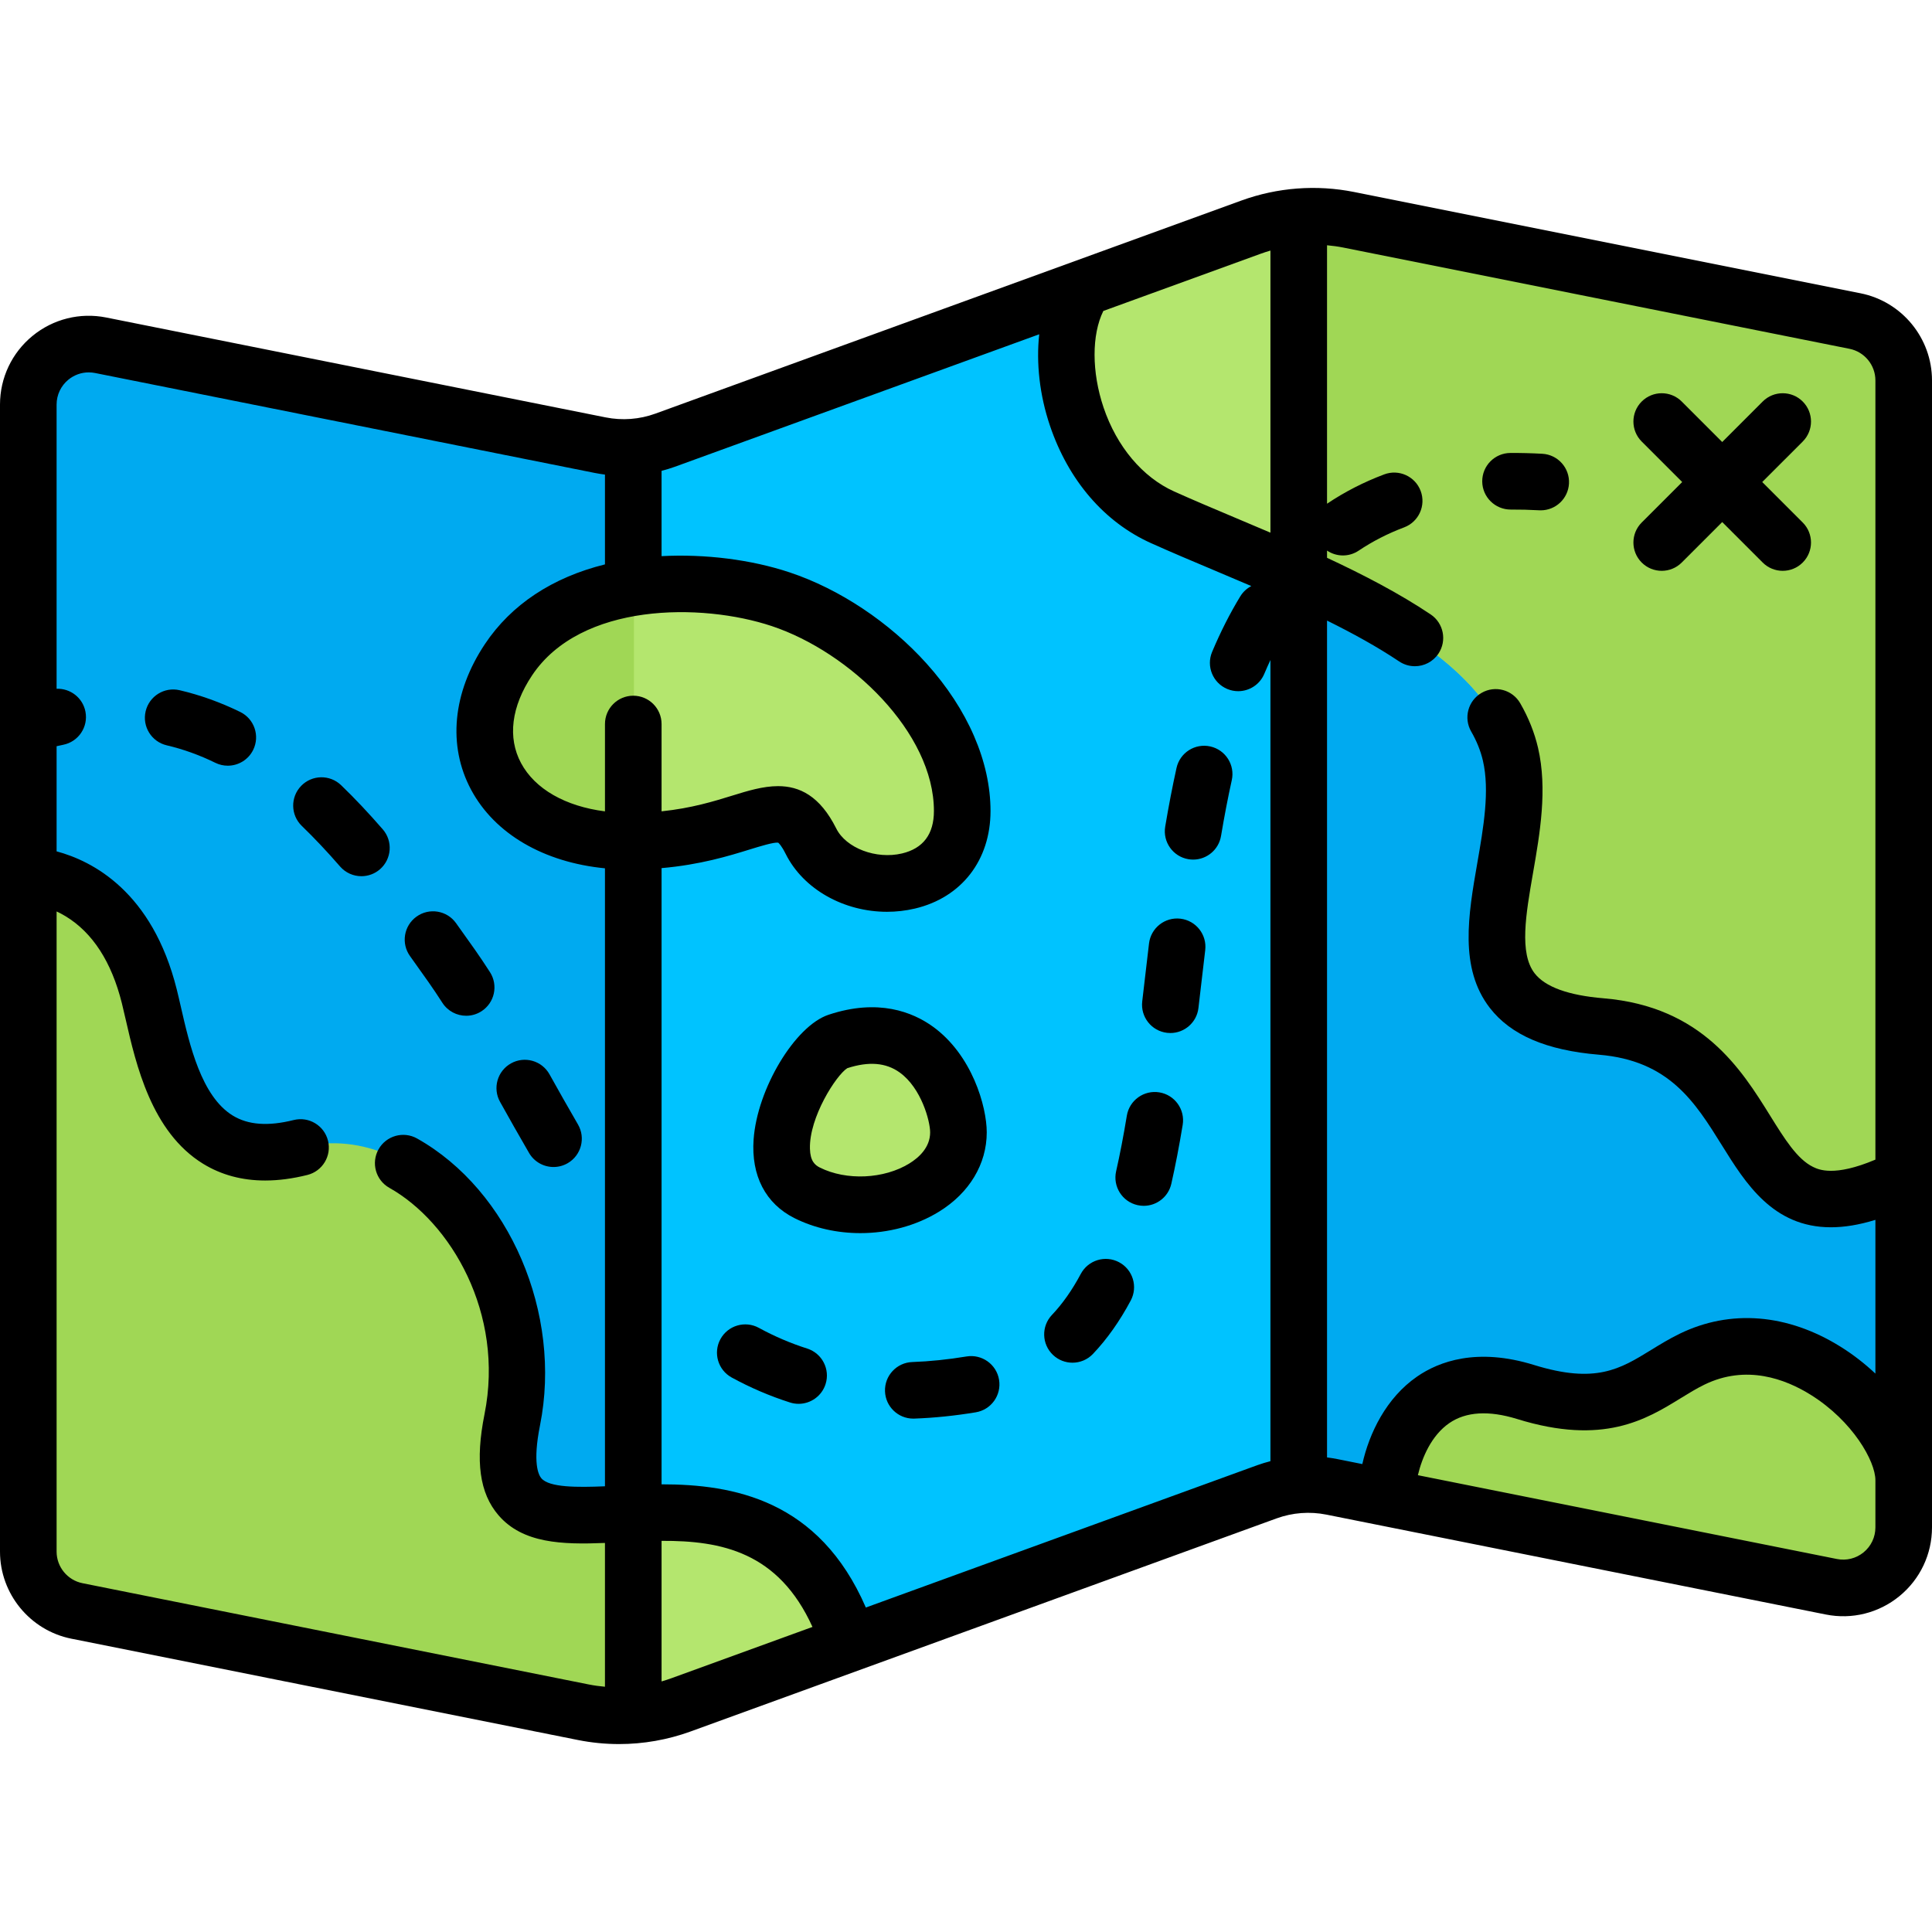
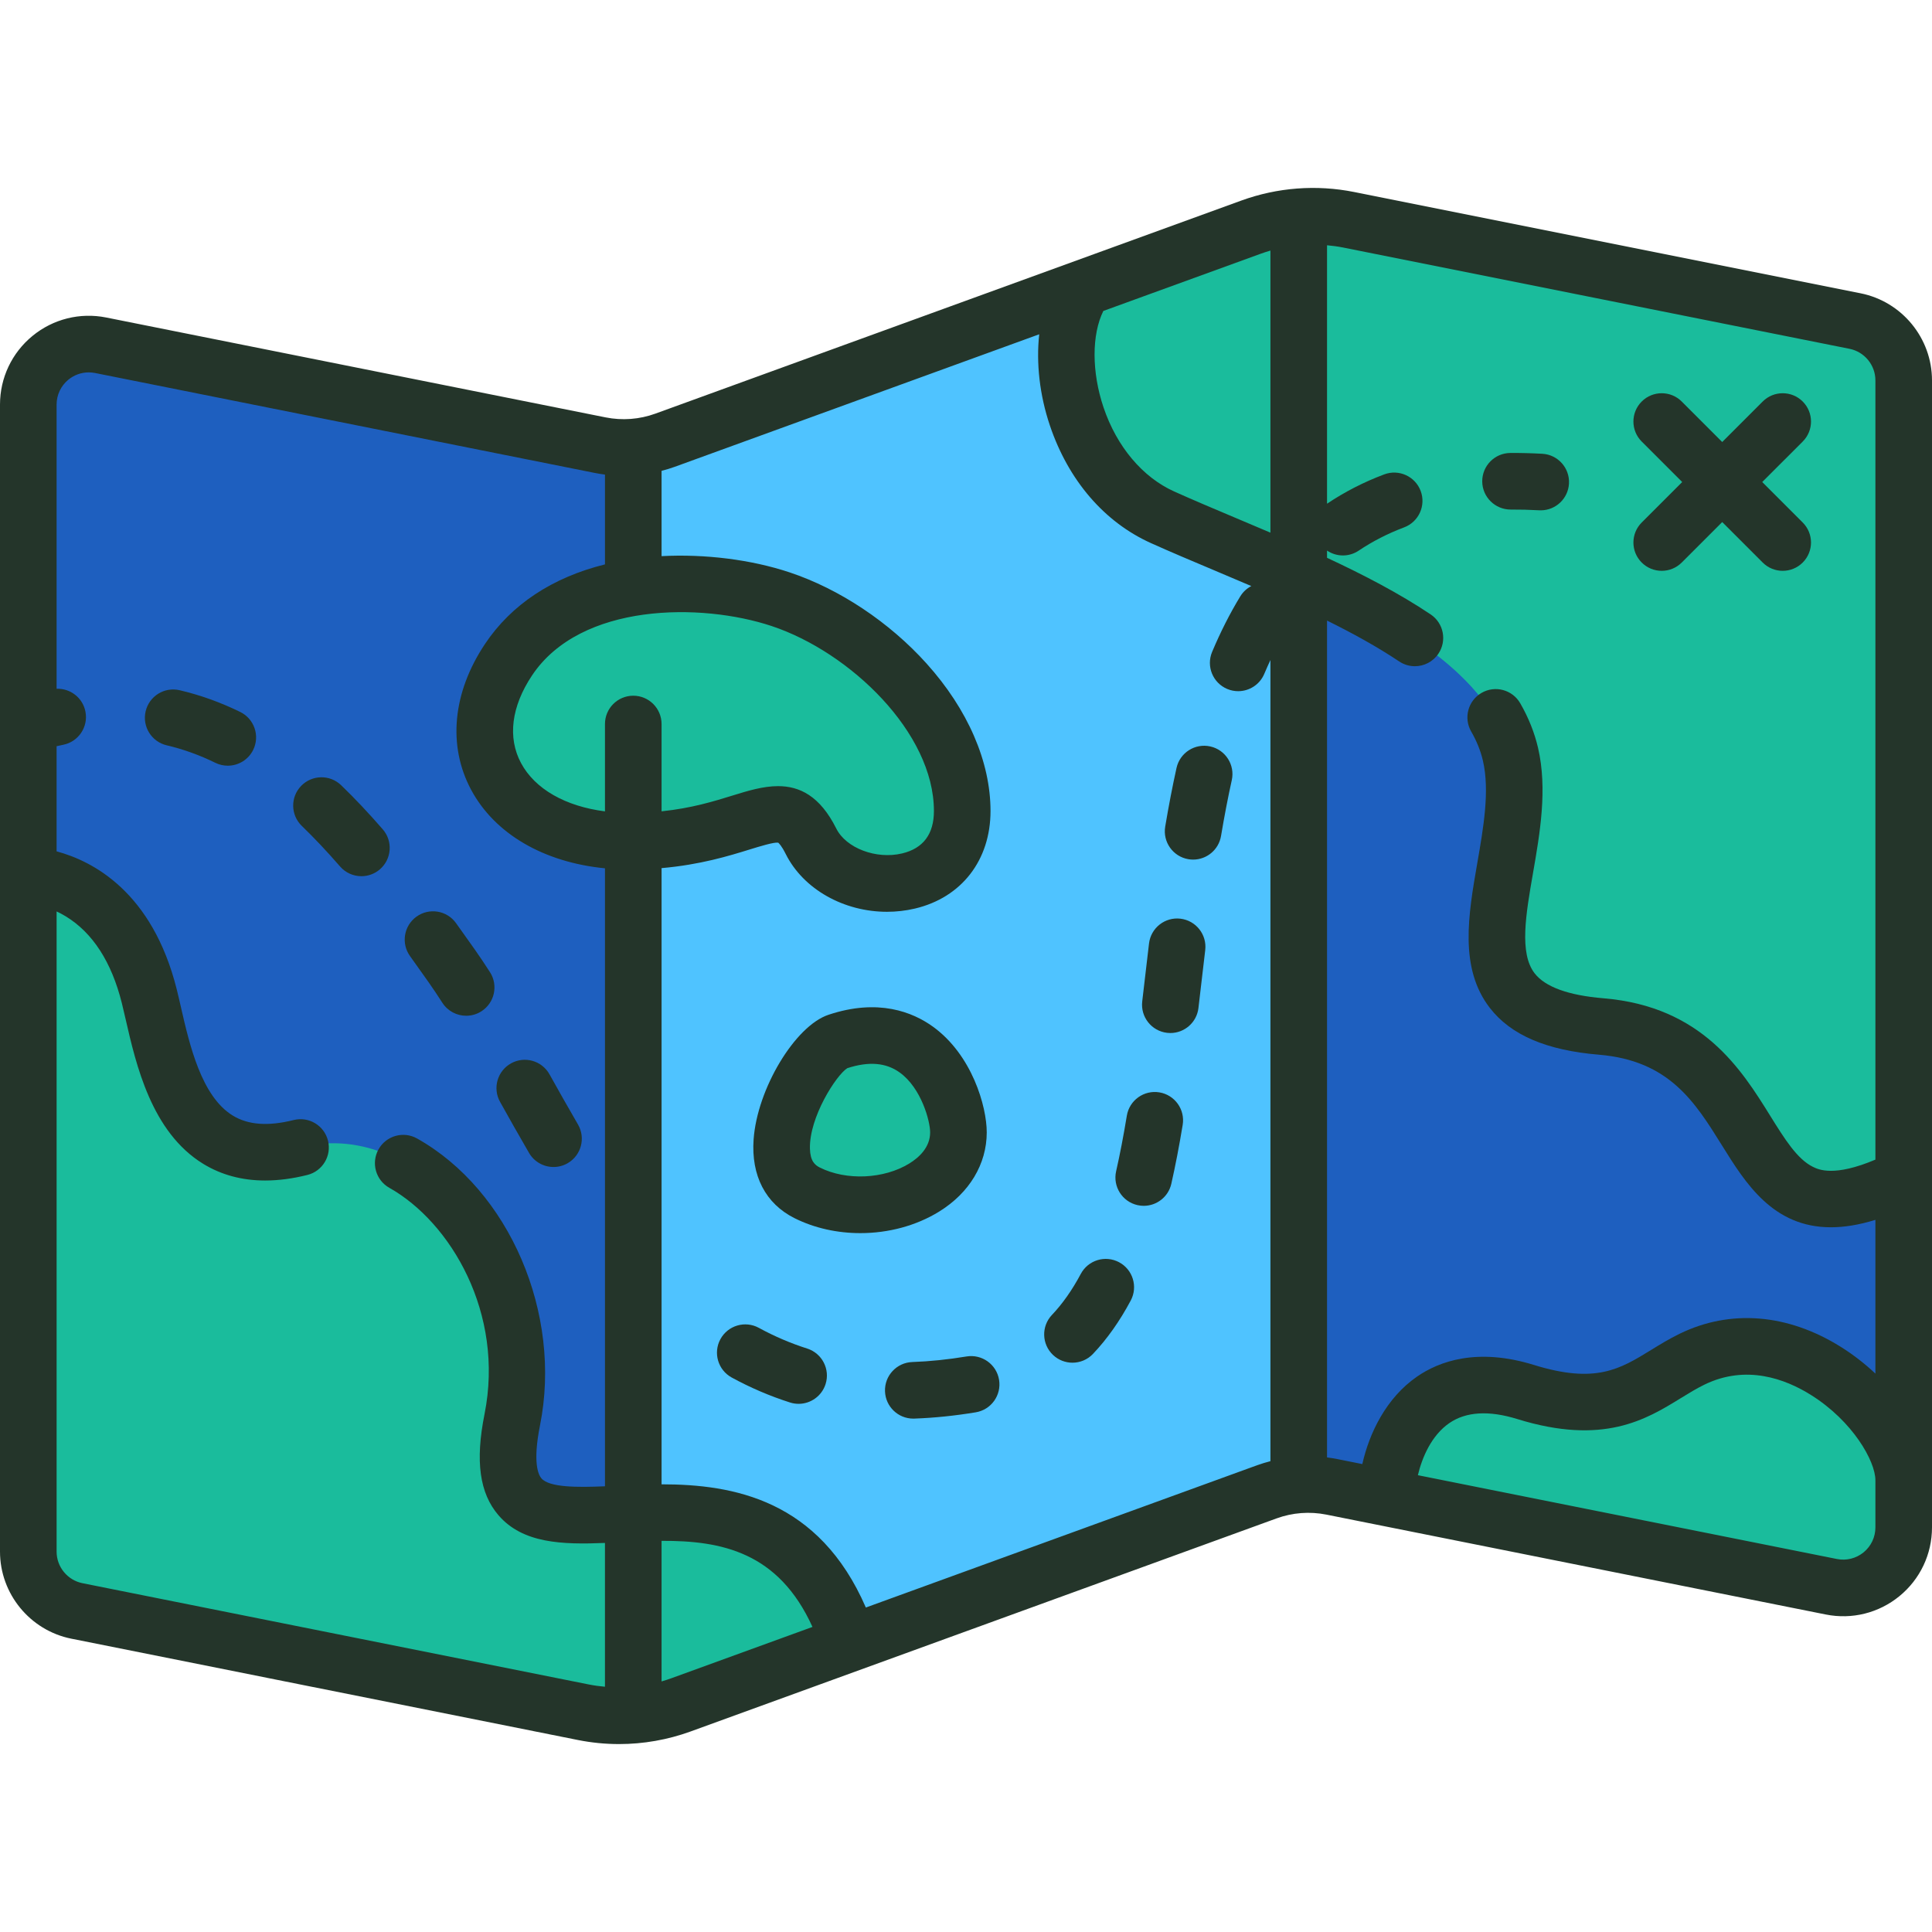
- <svg xmlns="http://www.w3.org/2000/svg" version="1.1" id="Capa_1" x="0px" y="0px" viewBox="0 0 511.999 511.999" style="enable-background:new 0 0 511.999 511.999;" xml:space="preserve">
-   <path style="fill:#00C3FF;" d="M8,107.517v303.366c0,7.627,5.383,14.193,12.862,15.689l133.953,26.791  c8.623,1.725,17.553,1.047,25.817-1.958l154.946-56.343c5.509-2.003,11.463-2.455,17.211-1.305l132.073,26.415  c9.901,1.98,19.138-5.593,19.138-15.689V101.117c0-7.627-5.383-14.194-12.862-15.689L357.185,58.637  c-8.623-1.725-17.553-1.047-25.817,1.958l-154.946,56.343c-5.509,2.003-11.463,2.455-17.211,1.305L27.138,91.828  C17.237,89.847,8,97.42,8,107.517z" />
-   <path style="fill:#00AAF0;" d="M491.138,85.428L357.186,58.637c-4.359-0.872-8.795-1.121-13.186-0.774v335.379  c2.927-0.23,5.884-0.065,8.79,0.516l132.073,26.415c9.9,1.98,19.138-5.592,19.138-15.689V101.116  C504,93.49,498.617,86.923,491.138,85.428z" />
-   <path style="fill:#B4E66E;" d="M491.138,85.428L357.186,58.637c-8.623-1.725-17.553-1.047-25.817,1.958l-45.345,16.489  c-12.74,23.303-0.026,50.354,21.977,60.25c33.167,14.917,84.751,31.499,92,62.667c6.667,28.667-24,68,24,72  c45.601,3.8,40.823,58.532,80,45.097v-215.98C504,93.49,498.617,86.923,491.138,85.428z" />
-   <path style="fill:#A0D755;" d="M491.138,85.428L357.186,58.637c-4.359-0.872-8.795-1.121-13.186-0.774v94.991  c26,11.721,51.106,26.104,56,47.147c6.667,28.667-24,68,24,72c45.601,3.8,40.823,58.532,80,45.097v-215.98  C504,93.49,498.617,86.923,491.138,85.428z" />
-   <path style="fill:#B4E66E;" d="M20.862,426.573l133.952,26.791c8.623,1.725,17.553,1.047,25.817-1.958l42.619-15.497L224,432  c-24-64-99.094-0.53-88-56c8-40-24-80-56-72s-36.12-24.478-40-40c-8-32-32-32-32-32v178.883C8,418.51,13.383,425.076,20.862,426.573  z" />
-   <path style="fill:#00AAF0;" d="M168,118.758c-2.927,0.23-5.884,0.065-8.79-0.516L27.138,91.827C17.237,89.847,8,97.42,8,107.517  v303.366c0,7.627,5.383,14.193,12.862,15.689l133.952,26.791c4.359,0.872,8.795,1.121,13.186,0.774V118.758z" />
+ <svg xmlns="http://www.w3.org/2000/svg" fill="#24352a" version="1.1" id="Capa_1" x="0px" y="0px" viewBox="0 0 511.999 511.999" style="enable-background:new 0 0 511.999 511.999;" xml:space="preserve">
+   <path style="fill:#4fc3ff;" d="M8,107.517v303.366c0,7.627,5.383,14.193,12.862,15.689l133.953,26.791  c8.623,1.725,17.553,1.047,25.817-1.958l154.946-56.343c5.509-2.003,11.463-2.455,17.211-1.305l132.073,26.415  c9.901,1.98,19.138-5.593,19.138-15.689V101.117c0-7.627-5.383-14.194-12.862-15.689L357.185,58.637  c-8.623-1.725-17.553-1.047-25.817,1.958l-154.946,56.343c-5.509,2.003-11.463,2.455-17.211,1.305L27.138,91.828  C17.237,89.847,8,97.42,8,107.517z" />
+   <path style="fill:#1e5fbf;" d="M491.138,85.428L357.186,58.637c-4.359-0.872-8.795-1.121-13.186-0.774v335.379  c2.927-0.23,5.884-0.065,8.79,0.516l132.073,26.415c9.9,1.98,19.138-5.592,19.138-15.689V101.116  C504,93.49,498.617,86.923,491.138,85.428z" />
+   <path style="fill:#1abc9c;" d="M491.138,85.428L357.186,58.637c-8.623-1.725-17.553-1.047-25.817,1.958l-45.345,16.489  c-12.74,23.303-0.026,50.354,21.977,60.25c33.167,14.917,84.751,31.499,92,62.667c6.667,28.667-24,68,24,72  c45.601,3.8,40.823,58.532,80,45.097v-215.98C504,93.49,498.617,86.923,491.138,85.428z" />
+   <path style="fill:#1abc9c;" d="M491.138,85.428L357.186,58.637c-4.359-0.872-8.795-1.121-13.186-0.774v94.991  c26,11.721,51.106,26.104,56,47.147c6.667,28.667-24,68,24,72c45.601,3.8,40.823,58.532,80,45.097v-215.98  C504,93.49,498.617,86.923,491.138,85.428z" />
+   <path style="fill:#1abc9c;" d="M20.862,426.573l133.952,26.791c8.623,1.725,17.553,1.047,25.817-1.958l42.619-15.497L224,432  c-24-64-99.094-0.53-88-56c8-40-24-80-56-72s-36.12-24.478-40-40c-8-32-32-32-32-32v178.883C8,418.51,13.383,425.076,20.862,426.573  z" />
+   <path style="fill:#1e5fbf;" d="M168,118.758c-2.927,0.23-5.884,0.065-8.79-0.516L27.138,91.827C17.237,89.847,8,97.42,8,107.517  v303.366c0,7.627,5.383,14.193,12.862,15.689l133.952,26.791c4.359,0.872,8.795,1.121,13.186,0.774V118.758z" />
  <g>
-     <path style="fill:#B4E66E;" d="M207,159c-19.068-6.356-56-8-72,16s0,48,32,48s40-16,48,0s40,16,40-8S231,167,207,159z" />
-     <path style="fill:#B4E66E;" d="M222,276c-7.589,2.53-24,32-8,40s40,0,40-16C254,292,246,268,222,276z" />
+     <path style="fill:#1abc9c;" d="M207,159c-19.068-6.356-56-8-72,16s0,48,32,48s40-16,48,0s40,16,40-8S231,167,207,159z" />
+     <path style="fill:#1abc9c;" d="M222,276c-7.589,2.53-24,32-8,40s40,0,40-16C254,292,246,268,222,276z" />
  </g>
  <g>
-     <path style="fill:#A0D755;" d="M20.862,426.573l133.952,26.791c4.359,0.872,8.795,1.121,13.186,0.774v-53.383   c-20.93,0.899-37.651,3.5-32-24.755c8-40-24-80-56-72s-36.12-24.478-40-40c-8-32-32-32-32-32v178.883   C8,418.51,13.383,425.076,20.862,426.573z" />
-     <path style="fill:#A0D755;" d="M448,360c-11.894,5.802-19.4,16.281-44,8.667c-28-8.667-36,15.333-36.667,26v2l117.529,23.506   c9.9,1.98,19.138-5.592,19.138-15.689V392C504,376,475.333,346.666,448,360z" />
-     <path style="fill:#A0D755;" d="M168,222.969v-67.041c-12.954,2.048-25.364,7.618-33,19.072c-16,24,0,48,32,48   C167.35,223,167.656,222.973,168,222.969z" />
+     <path style="fill:#1abc9c;" d="M20.862,426.573l133.952,26.791c4.359,0.872,8.795,1.121,13.186,0.774v-53.383   c-20.93,0.899-37.651,3.5-32-24.755c8-40-24-80-56-72s-36.12-24.478-40-40c-8-32-32-32-32-32v178.883   C8,418.51,13.383,425.076,20.862,426.573z" />
+     <path style="fill:#1abc9c;" d="M448,360c-11.894,5.802-19.4,16.281-44,8.667c-28-8.667-36,15.333-36.667,26v2l117.529,23.506   c9.9,1.98,19.138-5.592,19.138-15.689V392C504,376,475.333,346.666,448,360z" />
+     <path style="fill:#1abc9c;" d="M168,222.969v-67.041c-12.954,2.048-25.364,7.618-33,19.072c-16,24,0,48,32,48   C167.35,223,167.656,222.973,168,222.969z" />
  </g>
  <path d="M493.083,77.729L358.86,50.884c-9.989-1.998-20.329-1.214-29.903,2.268l-155.258,56.457  c-4.231,1.538-8.799,1.885-13.212,1.001L28.147,84.142c-6.938-1.386-14.06,0.39-19.534,4.877C3.139,93.507,0,100.14,0,107.217  v303.978c0,11.178,7.956,20.883,18.917,23.076l134.223,26.845c3.607,0.721,7.259,1.08,10.905,1.08  c6.451,0,12.881-1.124,18.998-3.348l155.258-56.457c4.23-1.538,8.799-1.884,13.212-1.001l132.339,26.468  c6.94,1.388,14.06-0.389,19.534-4.877c5.474-4.487,8.613-11.12,8.613-18.198V100.805C512,89.626,504.044,79.922,493.083,77.729z   M334.083,67.248c0.857-0.312,1.722-0.592,2.594-0.844v74.756c-3.089-1.322-6.145-2.61-9.128-3.867  c-5.813-2.449-11.304-4.762-16.368-7.04c-8.397-3.777-15.223-11.892-18.728-22.264c-3.165-9.368-3.166-19.312-0.055-25.584  L334.083,67.248z M167.823,184.371c-4.142,0-7.5,3.358-7.5,7.5v23.149c-10.456-1.332-18.553-5.904-22.249-12.809  c-3.605-6.735-2.567-14.979,2.922-23.214c12.888-19.332,44.912-19.286,63.533-13.078c20.751,6.917,42.969,28.257,42.969,48.998  c0,6.145-2.849,9.932-8.468,11.259c-6.842,1.613-14.81-1.407-17.405-6.597c-4.367-8.735-9.804-11.245-15.436-11.245  c-4.006,0-8.112,1.271-12.001,2.474c-5.011,1.551-10.946,3.385-18.866,4.199v-23.136  C175.323,187.729,171.965,184.371,167.823,184.371z M21.859,419.562c-3.975-0.795-6.859-4.313-6.859-8.367V241.543  c0.785,0.367,1.597,0.79,2.428,1.297c7.134,4.35,12.133,12.087,14.861,22.996c0.336,1.345,0.674,2.822,1.033,4.39  c2.717,11.863,6.823,29.79,20.505,38.186c4.815,2.954,10.319,4.435,16.448,4.435c3.527,0,7.261-0.491,11.188-1.473  c4.019-1.004,6.462-5.077,5.457-9.095c-1.005-4.019-5.08-6.464-9.095-5.457c-6.792,1.697-12.076,1.307-16.154-1.196  c-8.313-5.1-11.443-18.769-13.729-28.749c-0.383-1.671-0.744-3.246-1.103-4.679c-6.48-25.92-22.343-34.037-31.84-36.581v-27.864  c0.572-0.124,1.152-0.262,1.716-0.372c4.066-0.792,6.72-4.729,5.928-8.795c-0.717-3.68-4.009-6.193-7.645-6.053v-75.314  c0-2.566,1.138-4.971,3.123-6.598c1.543-1.265,3.446-1.936,5.398-1.936c0.56,0,1.124,0.055,1.685,0.167l132.339,26.467  c0.922,0.185,1.849,0.333,2.778,0.45v23.799c-13.926,3.452-24.831,10.645-31.807,21.109c-8.578,12.866-9.914,26.939-3.667,38.612  c6.267,11.711,19.272,19.236,35.474,20.821v163.772c-7.363,0.312-14.746,0.331-16.848-2.112c-0.774-0.899-2.36-4.069-0.362-14.057  c5.915-29.575-8.092-62.249-32.58-76.002c-3.612-2.028-8.184-0.745-10.212,2.866c-2.028,3.612-0.745,8.184,2.866,10.212  c16.218,9.109,30.567,33.227,25.216,59.982c-2.49,12.449-1.313,20.96,3.704,26.787c6.436,7.473,16.859,7.799,28.215,7.337v38.107  c-1.419-0.131-2.835-0.313-4.241-0.594L21.859,419.562z M177.917,444.751c-0.857,0.312-1.722,0.592-2.594,0.844v-37.254  c15.889-0.074,30.984,2.966,39.991,22.812L177.917,444.751z M229.458,426.01c-12.39-28.579-35.141-32.653-54.135-32.65V230.061  c10.263-0.898,17.885-3.247,23.299-4.923c2.748-0.85,6.498-2.001,7.607-1.823c0.167,0.13,0.881,0.776,1.98,2.973  c4.728,9.456,15.511,15.347,26.849,15.347c2.465,0,4.957-0.278,7.418-0.859c12.35-2.916,20.021-12.823,20.021-25.857  c0-13.056-6.021-26.937-16.956-39.086c-9.848-10.942-23.067-19.742-36.269-24.143l0,0c-10.199-3.399-22.476-4.918-33.95-4.308  v-22.605c1.179-0.309,2.35-0.652,3.502-1.071l96.58-35.119c-0.831,7.613,0.093,16.082,2.838,24.206  c4.906,14.521,14.419,25.58,26.786,31.142c5.228,2.352,10.799,4.699,16.697,7.183c3.227,1.36,6.54,2.756,9.885,4.193  c-1.165,0.61-2.188,1.526-2.923,2.73c-2.717,4.454-5.229,9.406-7.465,14.718c-1.607,3.817,0.185,8.215,4.002,9.823  c0.951,0.4,1.937,0.589,2.907,0.589c2.927,0,5.708-1.725,6.916-4.592c0.526-1.251,1.072-2.471,1.629-3.669v212.315  c-1.179,0.309-2.35,0.652-3.502,1.071L229.458,426.01z M351.677,386.231v-221.77c6.818,3.372,13.345,6.962,19.113,10.824  c1.282,0.858,2.732,1.27,4.167,1.27c2.418,0,4.792-1.167,6.238-3.328c2.305-3.442,1.383-8.1-2.058-10.405  c-8.304-5.562-17.795-10.497-27.459-14.999v-1.914c1.25,0.845,2.721,1.291,4.21,1.291c1.438,0,2.891-0.413,4.174-1.274  c3.683-2.473,7.734-4.548,12.044-6.167c3.877-1.457,5.839-5.781,4.383-9.659c-1.458-3.877-5.781-5.84-9.659-4.382  c-5.395,2.027-10.485,4.636-15.13,7.755c-0.008,0.005-0.015,0.011-0.022,0.017V64.999c1.419,0.131,2.835,0.313,4.241,0.594  l134.222,26.845c3.975,0.795,6.859,4.313,6.859,8.367v206.509c-10.952,4.632-15.09,2.633-16.547,1.919  c-4.185-2.052-7.508-7.395-11.356-13.582c-7.591-12.202-17.986-28.914-44.135-31.093c-9.331-0.777-15.48-3.008-18.279-6.631  c-4.115-5.328-2.315-15.67-0.41-26.62c1.811-10.405,3.862-22.199,1.323-33.12c-0.94-4.041-2.528-8.018-4.721-11.819  c-2.07-3.588-6.656-4.819-10.244-2.749c-3.588,2.069-4.819,6.656-2.749,10.244c1.455,2.522,2.499,5.12,3.104,7.722  c1.849,7.952,0.151,17.712-1.491,27.15c-2.378,13.668-4.837,27.803,3.318,38.361c5.556,7.193,15.01,11.252,28.904,12.41  c18.639,1.553,25.441,12.489,32.644,24.067c6.198,9.963,13.479,21.668,28.844,21.668c3.488,0,7.394-0.606,11.796-1.969v40.744  c-2.792-2.621-5.877-5.027-9.179-7.09c-14.083-8.799-29.255-10.027-42.722-3.458c-2.771,1.352-5.227,2.861-7.6,4.321  c-8.177,5.027-14.635,8.999-30.983,3.939c-15.133-4.684-25.196-0.913-30.974,3.075c-8.211,5.667-12.677,15.007-14.513,23.192  l-6.574-1.315C353.533,386.497,352.606,386.349,351.677,386.231z M497,404.783c0,2.566-1.138,4.971-3.123,6.598  c-1.985,1.627-4.568,2.272-7.083,1.768l-111.042-22.208c1.099-4.637,3.567-10.517,8.311-13.792  c4.425-3.054,10.488-3.421,18.018-1.091c22.845,7.072,34.173,0.106,43.275-5.491c2.163-1.33,4.206-2.586,6.319-3.617  c11.084-5.406,21.451-1.518,28.197,2.698C491.048,376.631,497,387.275,497,392.274V404.783z" />
  <path d="M261.496,300.089c0-6.857-3.879-20.531-14.288-28.034c-5.343-3.85-14.479-7.519-27.648-3.13  c-8.878,2.959-18.894,19.625-19.846,33.023c-0.685,9.625,3.168,17.041,10.848,20.88c5.307,2.654,11.361,3.963,17.438,3.963  c7.364,0,14.759-1.924,20.889-5.712C256.901,316.128,261.496,308.477,261.496,300.089z M241.003,308.32  c-6.717,4.15-16.698,4.61-23.733,1.093c-1.312-0.656-2.539-1.714-2.628-4.981c-0.229-8.34,6.968-19.512,9.896-21.353  c5.71-1.854,10.259-1.478,13.899,1.146c5.74,4.137,8.059,12.905,8.059,15.865C246.496,304.086,243.509,306.772,241.003,308.32z" />
  <path d="M256.137,359.477c-4.933,0.816-9.768,1.313-14.371,1.475c-4.14,0.146-7.377,3.619-7.232,7.759  c0.143,4.05,3.47,7.236,7.491,7.236c0.089,0,0.179-0.001,0.269-0.005c5.244-0.184,10.726-0.745,16.292-1.666  c4.086-0.676,6.851-4.537,6.175-8.624C264.084,361.565,260.222,358.805,256.137,359.477z" />
  <path d="M213.914,357.381c-4.405-1.403-8.716-3.249-12.813-5.488c-3.635-1.985-8.191-0.648-10.178,2.986  c-1.986,3.635-0.649,8.191,2.986,10.178c4.937,2.697,10.136,4.923,15.452,6.617c0.757,0.241,1.524,0.355,2.278,0.355  c3.178,0,6.128-2.036,7.145-5.226C220.041,362.857,217.86,358.639,213.914,357.381z" />
  <path d="M296.562,334.501c-3.657-1.946-8.198-0.558-10.144,3.098c-2.265,4.256-4.835,7.913-7.641,10.867  c-2.852,3.004-2.729,7.751,0.275,10.603c1.451,1.377,3.309,2.061,5.163,2.061c1.984,0,3.966-0.783,5.44-2.336  c3.738-3.937,7.104-8.698,10.005-14.149C301.606,340.989,300.219,336.447,296.562,334.501z" />
  <path d="M307.245,289.487c-4.08-0.672-7.947,2.091-8.622,6.178c-0.898,5.44-1.827,10.26-2.84,14.734  c-0.915,4.04,1.619,8.057,5.659,8.971c0.558,0.126,1.115,0.187,1.663,0.187c3.426,0,6.52-2.363,7.308-5.845  c1.079-4.765,2.063-9.869,3.01-15.603C314.098,294.022,311.332,290.162,307.245,289.487z" />
  <path d="M140.206,305.543c1.394,2.391,3.906,3.724,6.486,3.724c1.283,0,2.583-0.329,3.771-1.021  c3.578-2.086,4.788-6.678,2.702-10.257c-2.661-4.564-5.291-9.254-7.546-13.292c-2.021-3.617-6.59-4.91-10.206-2.889  c-3.616,2.02-4.91,6.589-2.889,10.206C134.812,296.108,137.481,300.869,140.206,305.543z" />
  <path d="M312.837,243.461c-4.11-0.492-7.844,2.447-8.335,6.559c-0.38,3.188-0.75,6.371-1.12,9.542l-0.68,5.824  c-0.483,4.114,2.46,7.84,6.574,8.324c0.297,0.035,0.592,0.052,0.884,0.052c3.751,0,6.991-2.809,7.439-6.625l0.682-5.84  c0.368-3.157,0.736-6.327,1.115-9.499C319.887,247.684,316.95,243.952,312.837,243.461z" />
  <path d="M113.587,260.309c1.173,1.671,2.399,3.499,3.644,5.434c1.433,2.228,3.848,3.443,6.314,3.443c1.39,0,2.796-0.386,4.051-1.194  c3.483-2.241,4.49-6.882,2.249-10.365c-1.354-2.104-2.693-4.101-3.981-5.937c-1.684-2.399-3.358-4.757-5.025-7.07  c-2.421-3.36-7.109-4.122-10.469-1.7c-3.361,2.421-4.122,7.109-1.7,10.469C110.301,255.654,111.939,257.961,113.587,260.309z" />
  <path d="M101.436,219.78c-3.789-4.357-7.397-8.181-11.029-11.688c-2.98-2.877-7.728-2.794-10.605,0.185s-2.794,7.728,0.185,10.605  c3.316,3.202,6.629,6.715,10.13,10.741c1.483,1.706,3.567,2.579,5.663,2.579c1.745,0,3.498-0.606,4.918-1.841  C103.824,227.643,104.154,222.906,101.436,219.78z" />
  <path d="M320.729,197.812c-4.045-0.895-8.047,1.66-8.941,5.705c-1.072,4.852-2.052,9.935-2.997,15.539  c-0.688,4.085,2.065,7.954,6.15,8.642c0.422,0.071,0.841,0.105,1.255,0.105c3.595,0,6.77-2.592,7.387-6.255  c0.901-5.353,1.834-10.192,2.851-14.794C327.329,202.709,324.774,198.706,320.729,197.812z" />
  <path d="M63.666,188.68c-5.212-2.553-10.617-4.493-16.062-5.767c-4.033-0.943-8.067,1.563-9.011,5.596  c-0.943,4.033,1.563,8.067,5.596,9.011c4.347,1.016,8.68,2.574,12.879,4.631c1.062,0.52,2.186,0.766,3.293,0.766  c2.773,0,5.439-1.544,6.741-4.203C68.925,194.995,67.386,190.502,63.666,188.68z" />
  <path d="M400.355,135.039c2.428-0.016,4.971,0.048,7.535,0.191c0.142,0.008,0.283,0.012,0.423,0.012c3.951,0,7.26-3.09,7.481-7.083  c0.23-4.136-2.936-7.675-7.072-7.905c-2.872-0.16-5.721-0.23-8.464-0.214c-4.142,0.027-7.478,3.406-7.452,7.548  C392.833,131.729,396.241,135.055,400.355,135.039z" />
  <path d="M435.068,149.078c1.464,1.464,3.384,2.197,5.303,2.197s3.839-0.732,5.303-2.197l10.729-10.729l10.729,10.729  c1.464,1.465,3.384,2.197,5.303,2.197s3.839-0.732,5.303-2.197c2.929-2.929,2.929-7.678,0-10.606l-10.729-10.729l10.729-10.729  c2.929-2.929,2.929-7.678,0-10.606c-2.929-2.929-7.678-2.929-10.606,0l-10.729,10.729l-10.729-10.729  c-2.928-2.929-7.677-2.929-10.606,0s-2.929,7.678,0,10.606l10.729,10.729l-10.729,10.729  C432.139,141.4,432.139,146.149,435.068,149.078z" />
  <g>
</g>
  <g>
</g>
  <g>
</g>
  <g>
</g>
  <g>
</g>
  <g>
</g>
  <g>
</g>
  <g>
</g>
  <g>
</g>
  <g>
</g>
  <g>
</g>
  <g>
</g>
  <g>
</g>
  <g>
</g>
  <g>
</g>
</svg>
